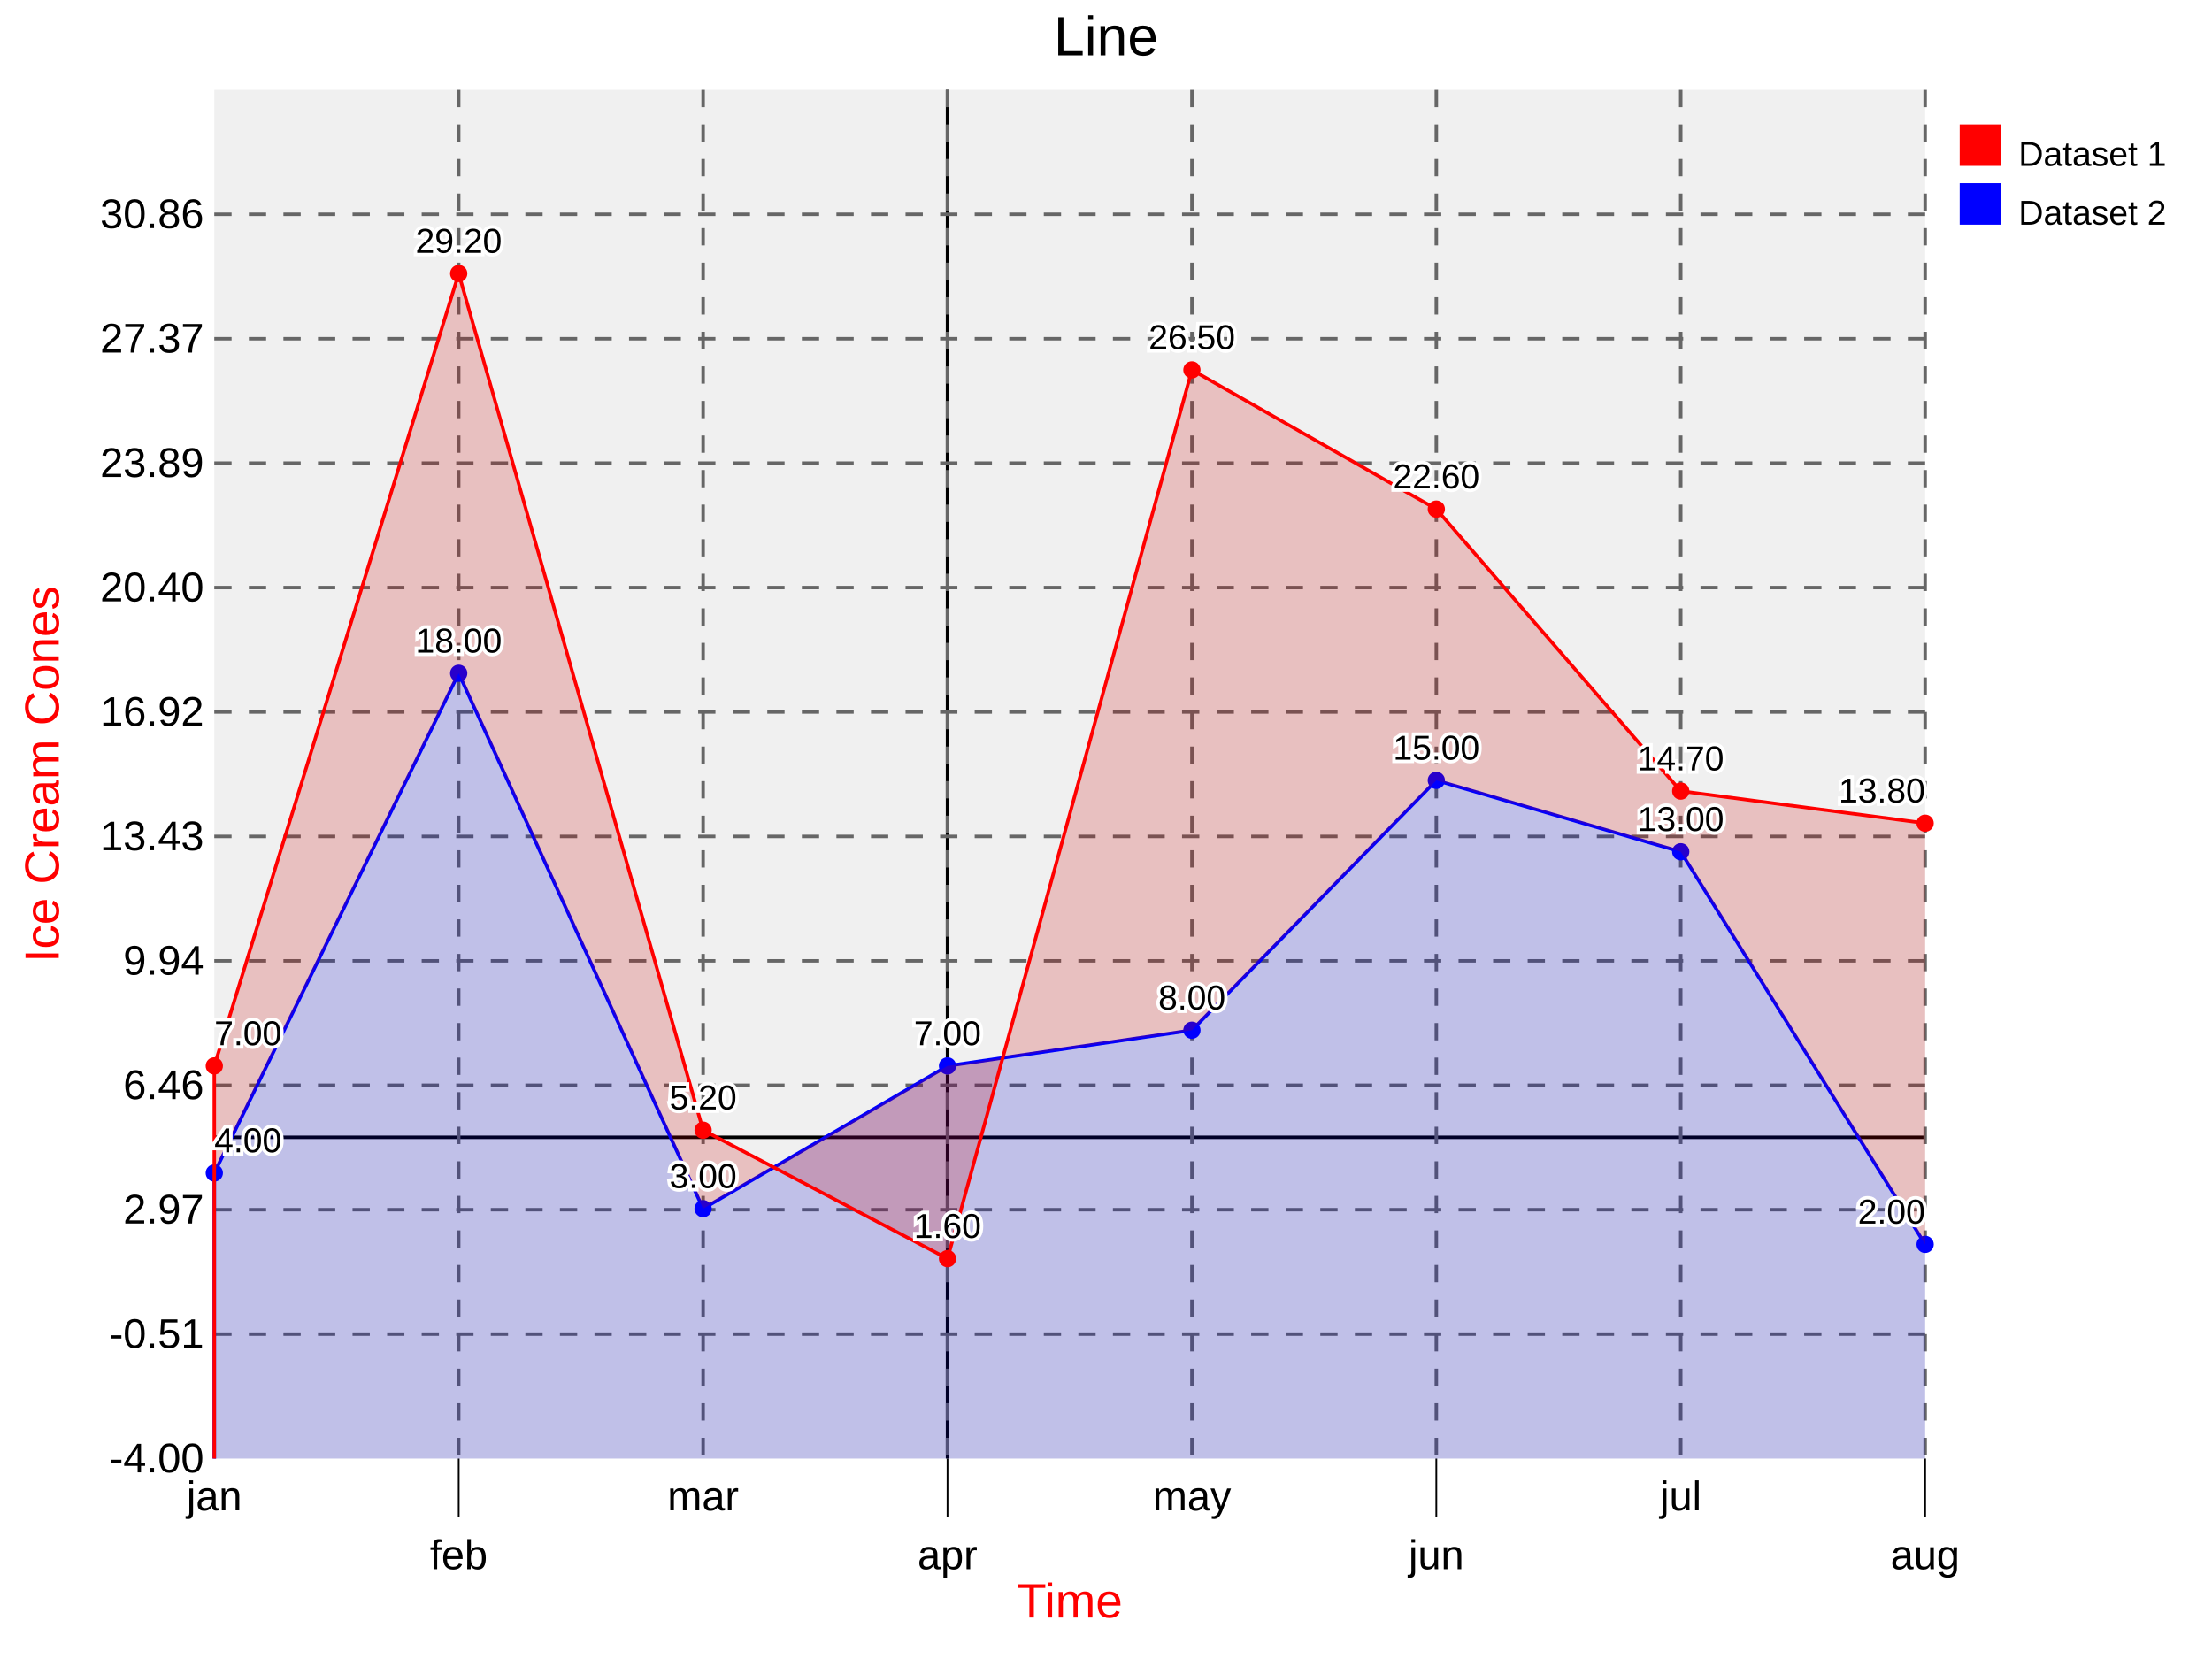
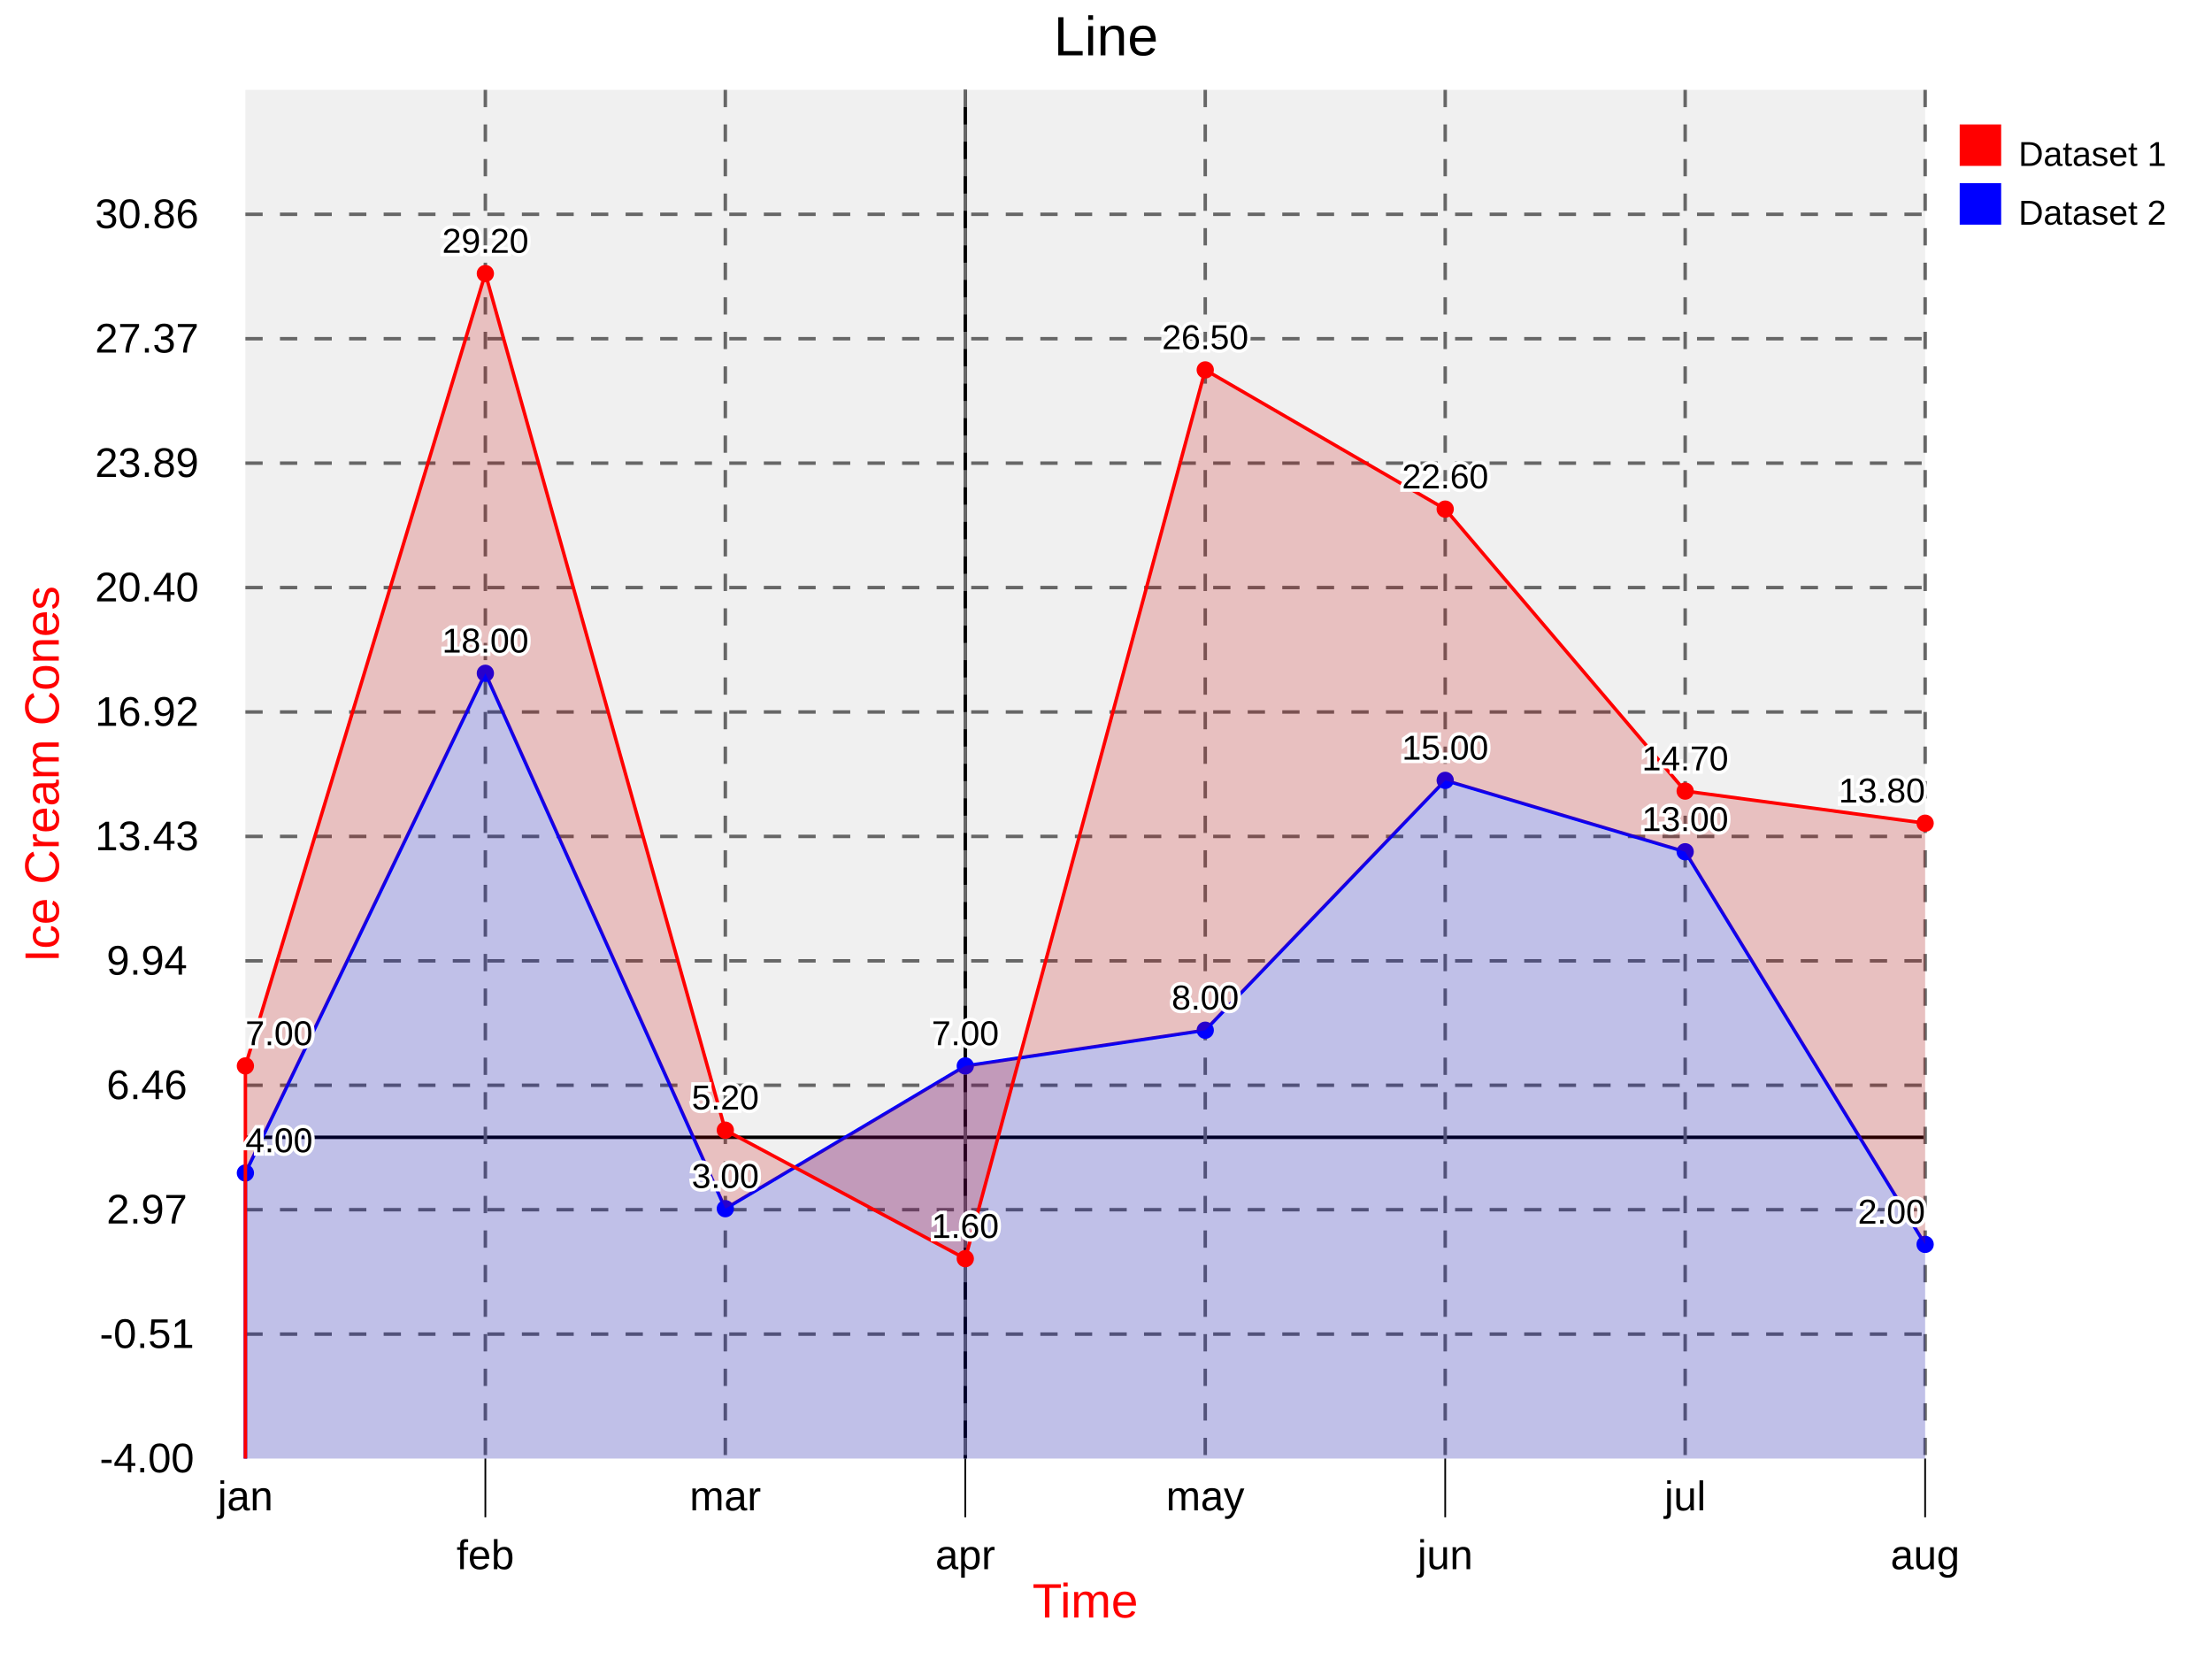
<svg xmlns="http://www.w3.org/2000/svg" xmlns:xlink="http://www.w3.org/1999/xlink" width="640" height="480" viewBox="0 0 640 480">
  <defs>
    <style type="text/css">
/* Copy from here for external style sheet */
.svgBackground{
  fill:#ffffff;
}
.graphBackground{
  fill:#f0f0f0;
}

/* graphs titles */
.mainTitle{
  text-anchor: middle;
  fill: #000000;
  font-size: 16px;
  font-family: "Arial", sans-serif;
  font-weight: normal;
}
.subTitle{
  text-anchor: middle;
  fill: #999999;
  font-size: 14px;
  font-family: "Arial", sans-serif;
  font-weight: normal;
}

.axis{
  stroke: #000000;
  stroke-width: 1px;
}

.guideLines{
  stroke: #666666;
  stroke-width: 1px;
  stroke-dasharray: 5 5;
}

.xAxisLabels{
  text-anchor: middle;
  fill: #000000;
  font-size: 12px;
  font-family: "Arial", sans-serif;
  font-weight: normal;
}

.yAxisLabels{
  text-anchor: end;
  fill: #000000;
  font-size: 12px;
  font-family: "Arial", sans-serif;
  font-weight: normal;
}

.xAxisTitle{
  text-anchor: middle;
  fill: #ff0000;
  font-size: 14px;
  font-family: "Arial", sans-serif;
  font-weight: normal;
}

.yAxisTitle{
  fill: #ff0000;
  text-anchor: middle;
  font-size: 14px;
  font-family: "Arial", sans-serif;
  font-weight: normal;
}

.dataPointLabel, .dataPointLabelBackground, .dataPointPopup, .dataPointPopupMask{
  fill: #000000;
  text-anchor:middle;
  font-size: 10px;
  font-family: "Arial", sans-serif;
  font-weight: normal;
}

.dataPointLabelBackground{
  stroke: #ffffff;
  stroke-width: 2;
}

.dataPointPopupMask{
  stroke: white;
  stroke-width: 7;
}

.dataPointPopup{
  fill: black;
  stroke-width: 2;
}

.staggerGuideLine{
  fill: none;
  stroke: #000000;
  stroke-width: 0.5px;
}

/* default line styles */
.line1{
	fill: none;
	stroke: #ff0000;
	stroke-width: 1px;
}
.line2{
	fill: none;
	stroke: #0000ff;
	stroke-width: 1px;
}
.line3{
	fill: none;
	stroke: #00ff00;
	stroke-width: 1px;
}
.line4{
	fill: none;
	stroke: #ffcc00;
	stroke-width: 1px;
}
.line5{
	fill: none;
	stroke: #00ccff;
	stroke-width: 1px;
}
.line6{
	fill: none;
	stroke: #ff00ff;
	stroke-width: 1px;
}
.line7{
	fill: none;
	stroke: #00ffff;
	stroke-width: 1px;
}
.line8{
	fill: none;
	stroke: #ffff00;
	stroke-width: 1px;
}
.line9{
	fill: none;
	stroke: #ccc6666;
	stroke-width: 1px;
}
.line10{
	fill: none;
	stroke: #663399;
	stroke-width: 1px;
}
.line11{
	fill: none;
	stroke: #339900;
	stroke-width: 1px;
}
.line12{
	fill: none;
	stroke: #9966FF;
	stroke-width: 1px;
}
/* default fill styles */
.fill1{
	fill: #cc0000;
	fill-opacity: 0.2;
	stroke: none;
}
.fill2{
	fill: #0000cc;
	fill-opacity: 0.2;
	stroke: none;
}
.fill3{
	fill: #00cc00;
	fill-opacity: 0.2;
	stroke: none;
}
.fill4{
	fill: #ffcc00;
	fill-opacity: 0.2;
	stroke: none;
}
.fill5{
	fill: #00ccff;
	fill-opacity: 0.2;
	stroke: none;
}
.fill6{
	fill: #ff00ff;
	fill-opacity: 0.2;
	stroke: none;
}
.fill7{
	fill: #00ffff;
	fill-opacity: 0.2;
	stroke: none;
}
.fill8{
	fill: #ffff00;
	fill-opacity: 0.2;
	stroke: none;
}
.fill9{
	fill: #cc6666;
	fill-opacity: 0.2;
	stroke: none;
}
.fill10{
	fill: #663399;
	fill-opacity: 0.2;
	stroke: none;
}
.fill11{
	fill: #339900;
	fill-opacity: 0.2;
	stroke: none;
}
.fill12{
	fill: #9966FF;
	fill-opacity: 0.2;
	stroke: none;
}
/* default line styles */
.key1,.dataPoint1{
	fill: #ff0000;
	stroke: none;
	stroke-width: 1px;
}
.key2,.dataPoint2{
	fill: #0000ff;
	stroke: none;
	stroke-width: 1px;
}
.key3,.dataPoint3{
	fill: #00ff00;
	stroke: none;
	stroke-width: 1px;
}
.key4,.dataPoint4{
	fill: #ffcc00;
	stroke: none;
	stroke-width: 1px;
}
.key5,.dataPoint5{
	fill: #00ccff;
	stroke: none;
	stroke-width: 1px;
}
.key6,.dataPoint6{
	fill: #ff00ff;
	stroke: none;
	stroke-width: 1px;
}
.key7,.dataPoint7{
	fill: #00ffff;
	stroke: none;
	stroke-width: 1px;
}
.key8,.dataPoint8{
	fill: #ffff00;
	stroke: none;
	stroke-width: 1px;
}
.key9,.dataPoint9{
	fill: #cc6666;
	stroke: none;
	stroke-width: 1px;
}
.key10,.dataPoint10{
	fill: #663399;
	stroke: none;
	stroke-width: 1px;
}
.key11,.dataPoint11{
	fill: #339900;
	stroke: none;
	stroke-width: 1px;
}
.key12,.dataPoint12{
	fill: #9966FF;
	stroke: none;
	stroke-width: 1px;
}


.keyText{
  fill: #000000;
  text-anchor:start;
  font-size: 10px;
  font-family: "Arial", sans-serif;
  font-weight: normal;
}
/* End copy for external style sheet */

</style>
  </defs>
  <rect width="640" height="480" x="0" y="0" class="svgBackground" />
-   <g transform="translate( 62.0 26 )">
-     <rect x="0" y="0" width="495.0" height="396" class="graphBackground" />
-     <path d="M 0 303.057 h495.0" class="axis" id="yAxis" />
-     <path d="M 212.143 0 v396" class="axis" id="xAxis" />
+   <g transform="translate( 71.0 26 )">
+     <rect x="0" y="0" width="486.0" height="396" class="graphBackground" />
+     <path d="M 0 303.057 h486.0" class="axis" id="yAxis" />
+     <path d="M 208.286 0 v396" class="axis" id="xAxis" />
    <text class="xAxisLabels" x="0.0" y="411" style="text-anchor: middle">jan</text>
-     <text class="xAxisLabels" x="70.714" y="428" style="text-anchor: middle">feb</text>
-     <path d="M70.714 396 v17" class="staggerGuideLine" />
-     <path d="M70.714 0 v396" class="guideLines" />
-     <text class="xAxisLabels" x="141.429" y="411" style="text-anchor: middle">mar</text>
-     <path d="M141.429 0 v396" class="guideLines" />
-     <text class="xAxisLabels" x="212.143" y="428" style="text-anchor: middle">apr</text>
-     <path d="M212.143 396 v17" class="staggerGuideLine" />
-     <path d="M212.143 0 v396" class="guideLines" />
-     <text class="xAxisLabels" x="282.857" y="411" style="text-anchor: middle">may</text>
-     <path d="M282.857 0 v396" class="guideLines" />
-     <text class="xAxisLabels" x="353.571" y="428" style="text-anchor: middle">jun</text>
-     <path d="M353.571 396 v17" class="staggerGuideLine" />
-     <path d="M353.571 0 v396" class="guideLines" />
-     <text class="xAxisLabels" x="424.286" y="411" style="text-anchor: middle">jul</text>
-     <path d="M424.286 0 v396" class="guideLines" />
-     <text class="xAxisLabels" x="495" y="428" style="text-anchor: middle">aug</text>
-     <path d="M495 396 v17" class="staggerGuideLine" />
-     <path d="M495 0 v396" class="guideLines" />
-     <text x="-3" y="400.0" class="yAxisLabels" style="text-anchor: end">-4.00</text>
-     <text x="-3" y="364.0" class="yAxisLabels" style="text-anchor: end">-0.51</text>
-     <path d="M0 360.0 h495.0" class="guideLines" />
-     <text x="-3" y="328.0" class="yAxisLabels" style="text-anchor: end">2.97</text>
-     <path d="M0 324.0 h495.0" class="guideLines" />
-     <text x="-3" y="292.0" class="yAxisLabels" style="text-anchor: end">6.46</text>
-     <path d="M0 288.0 h495.0" class="guideLines" />
-     <text x="-3" y="256.0" class="yAxisLabels" style="text-anchor: end">9.94</text>
-     <path d="M0 252.0 h495.0" class="guideLines" />
-     <text x="-3" y="220.0" class="yAxisLabels" style="text-anchor: end">13.43</text>
-     <path d="M0 216.0 h495.0" class="guideLines" />
-     <text x="-3" y="184.0" class="yAxisLabels" style="text-anchor: end">16.92</text>
-     <path d="M0 180.0 h495.0" class="guideLines" />
-     <text x="-3" y="148.0" class="yAxisLabels" style="text-anchor: end">20.40</text>
-     <path d="M0 144.0 h495.0" class="guideLines" />
-     <text x="-3" y="112.0" class="yAxisLabels" style="text-anchor: end">23.89</text>
-     <path d="M0 108.0 h495.0" class="guideLines" />
-     <text x="-3" y="76.0" class="yAxisLabels" style="text-anchor: end">27.37</text>
-     <path d="M0 72.0 h495.0" class="guideLines" />
-     <text x="-3" y="40.0" class="yAxisLabels" style="text-anchor: end">30.86</text>
-     <path d="M0 36.0 h495.0" class="guideLines" />
-     <path d="M0.0 396.0 L0.0 313.384 70.714 168.806 141.429 323.711 212.143 282.403 282.857 272.076 353.571 199.787 424.286 220.441 495 334.038 495 396.0 424.286 396.0 353.571 396.0 282.857 396.0 212.143 396.0 141.429 396.0 70.714 396.0 0.0 396.0 Z" class="fill2" />
-     <path d="M0 396 L0.0 313.384 70.714 168.806 141.429 323.711 212.143 282.403 282.857 272.076 353.571 199.787 424.286 220.441 495 334.038 " class="line2" />
+     <text class="xAxisLabels" x="69.429" y="428" style="text-anchor: middle">feb</text>
+     <path d="M69.429 396 v17" class="staggerGuideLine" />
+     <path d="M69.429 0 v396" class="guideLines" />
+     <text class="xAxisLabels" x="138.857" y="411" style="text-anchor: middle">mar</text>
+     <path d="M138.857 0 v396" class="guideLines" />
+     <text class="xAxisLabels" x="208.286" y="428" style="text-anchor: middle">apr</text>
+     <path d="M208.286 396 v17" class="staggerGuideLine" />
+     <path d="M208.286 0 v396" class="guideLines" />
+     <text class="xAxisLabels" x="277.714" y="411" style="text-anchor: middle">may</text>
+     <path d="M277.714 0 v396" class="guideLines" />
+     <text class="xAxisLabels" x="347.143" y="428" style="text-anchor: middle">jun</text>
+     <path d="M347.143 396 v17" class="staggerGuideLine" />
+     <path d="M347.143 0 v396" class="guideLines" />
+     <text class="xAxisLabels" x="416.571" y="411" style="text-anchor: middle">jul</text>
+     <path d="M416.571 0 v396" class="guideLines" />
+     <text class="xAxisLabels" x="486.0" y="428" style="text-anchor: middle">aug</text>
+     <path d="M486.0 396 v17" class="staggerGuideLine" />
+     <path d="M486.0 0 v396" class="guideLines" />
+     <text x="-16.5" y="400.0" class="yAxisLabels" style="text-anchor: middle" transform="translate( -12 0 ) rotate( 0 -16.5 400.0 ) ">-4.00</text>
+     <text x="-16.5" y="364.0" class="yAxisLabels" style="text-anchor: middle" transform="translate( -12 0 ) rotate( 0 -16.5 364.0 ) ">-0.51</text>
+     <path d="M0 360.0 h486.0" class="guideLines" />
+     <text x="-16.5" y="328.0" class="yAxisLabels" style="text-anchor: middle" transform="translate( -12 0 ) rotate( 0 -16.5 328.0 ) ">2.97</text>
+     <path d="M0 324.0 h486.0" class="guideLines" />
+     <text x="-16.5" y="292.0" class="yAxisLabels" style="text-anchor: middle" transform="translate( -12 0 ) rotate( 0 -16.5 292.0 ) ">6.46</text>
+     <path d="M0 288.0 h486.0" class="guideLines" />
+     <text x="-16.5" y="256.0" class="yAxisLabels" style="text-anchor: middle" transform="translate( -12 0 ) rotate( 0 -16.5 256.0 ) ">9.94</text>
+     <path d="M0 252.0 h486.0" class="guideLines" />
+     <text x="-16.5" y="220.0" class="yAxisLabels" style="text-anchor: middle" transform="translate( -12 0 ) rotate( 0 -16.5 220.0 ) ">13.43</text>
+     <path d="M0 216.0 h486.0" class="guideLines" />
+     <text x="-16.5" y="184.0" class="yAxisLabels" style="text-anchor: middle" transform="translate( -12 0 ) rotate( 0 -16.5 184.0 ) ">16.92</text>
+     <path d="M0 180.0 h486.0" class="guideLines" />
+     <text x="-16.5" y="148.0" class="yAxisLabels" style="text-anchor: middle" transform="translate( -12 0 ) rotate( 0 -16.5 148.0 ) ">20.40</text>
+     <path d="M0 144.0 h486.0" class="guideLines" />
+     <text x="-16.5" y="112.0" class="yAxisLabels" style="text-anchor: middle" transform="translate( -12 0 ) rotate( 0 -16.5 112.0 ) ">23.89</text>
+     <path d="M0 108.0 h486.0" class="guideLines" />
+     <text x="-16.5" y="76.0" class="yAxisLabels" style="text-anchor: middle" transform="translate( -12 0 ) rotate( 0 -16.5 76.0 ) ">27.37</text>
+     <path d="M0 72.0 h486.0" class="guideLines" />
+     <text x="-16.5" y="40.0" class="yAxisLabels" style="text-anchor: middle" transform="translate( -12 0 ) rotate( 0 -16.5 40.0 ) ">30.86</text>
+     <path d="M0 36.0 h486.0" class="guideLines" />
+     <path d="M0.0 396.0 L0.0 313.384 69.429 168.806 138.857 323.711 208.286 282.403 277.714 272.076 347.143 199.787 416.571 220.441 486.0 334.038 486.0 396.0 416.571 396.0 347.143 396.0 277.714 396.0 208.286 396.0 138.857 396.0 69.429 396.0 0.0 396.0 Z" class="fill2" />
+     <path d="M0 396 L0.0 313.384 69.429 168.806 138.857 323.711 208.286 282.403 277.714 272.076 347.143 199.787 416.571 220.441 486.0 334.038 " class="line2" />
    <circle cx="0.0" cy="313.384" r="2.5" class="dataPoint2" />
-     <circle cx="70.714" cy="168.806" r="2.5" class="dataPoint2" />
-     <circle cx="141.429" cy="323.711" r="2.5" class="dataPoint2" />
-     <circle cx="212.143" cy="282.403" r="2.5" class="dataPoint2" />
-     <circle cx="282.857" cy="272.076" r="2.5" class="dataPoint2" />
-     <circle cx="353.571" cy="199.787" r="2.5" class="dataPoint2" />
-     <circle cx="424.286" cy="220.441" r="2.5" class="dataPoint2" />
-     <circle cx="495" cy="334.038" r="2.5" class="dataPoint2" />
-     <path d="M0.0 313.384 L0.0 282.403 70.714 53.143 141.429 300.991 212.143 338.169 282.857 81.026 353.571 121.301 424.286 202.885 495 212.179 495 334.038 424.286 220.441 353.571 199.787 282.857 272.076 212.143 282.403 141.429 323.711 70.714 168.806 0.0 313.384 Z" class="fill1" />
-     <path d="M0 396 L0.0 282.403 70.714 53.143 141.429 300.991 212.143 338.169 282.857 81.026 353.571 121.301 424.286 202.885 495 212.179 " class="line1" />
+     <circle cx="69.429" cy="168.806" r="2.5" class="dataPoint2" />
+     <circle cx="138.857" cy="323.711" r="2.5" class="dataPoint2" />
+     <circle cx="208.286" cy="282.403" r="2.5" class="dataPoint2" />
+     <circle cx="277.714" cy="272.076" r="2.5" class="dataPoint2" />
+     <circle cx="347.143" cy="199.787" r="2.5" class="dataPoint2" />
+     <circle cx="416.571" cy="220.441" r="2.5" class="dataPoint2" />
+     <circle cx="486.0" cy="334.038" r="2.5" class="dataPoint2" />
+     <path d="M0.0 313.384 L0.0 282.403 69.429 53.143 138.857 300.991 208.286 338.169 277.714 81.026 347.143 121.301 416.571 202.885 486.0 212.179 486.0 334.038 416.571 220.441 347.143 199.787 277.714 272.076 208.286 282.403 138.857 323.711 69.429 168.806 0.0 313.384 Z" class="fill1" />
+     <path d="M0 396 L0.0 282.403 69.429 53.143 138.857 300.991 208.286 338.169 277.714 81.026 347.143 121.301 416.571 202.885 486.0 212.179 " class="line1" />
    <circle cx="0.0" cy="282.403" r="2.5" class="dataPoint1" />
-     <circle cx="70.714" cy="53.143" r="2.5" class="dataPoint1" />
-     <circle cx="141.429" cy="300.991" r="2.5" class="dataPoint1" />
-     <circle cx="212.143" cy="338.169" r="2.5" class="dataPoint1" />
-     <circle cx="282.857" cy="81.026" r="2.5" class="dataPoint1" />
-     <circle cx="353.571" cy="121.301" r="2.5" class="dataPoint1" />
-     <circle cx="424.286" cy="202.885" r="2.5" class="dataPoint1" />
-     <circle cx="495" cy="212.179" r="2.5" class="dataPoint1" />
+     <circle cx="69.429" cy="53.143" r="2.5" class="dataPoint1" />
+     <circle cx="138.857" cy="300.991" r="2.5" class="dataPoint1" />
+     <circle cx="208.286" cy="338.169" r="2.5" class="dataPoint1" />
+     <circle cx="277.714" cy="81.026" r="2.5" class="dataPoint1" />
+     <circle cx="347.143" cy="121.301" r="2.5" class="dataPoint1" />
+     <circle cx="416.571" cy="202.885" r="2.5" class="dataPoint1" />
+     <circle cx="486.0" cy="212.179" r="2.5" class="dataPoint1" />
    <g>
      <text x="0.0" y="307.384" class="dataPointLabelBackground" style="text-anchor: start;">4.00</text>
      <text x="0.0" y="307.384" class="dataPointLabel" style="text-anchor: start;">4.00</text>
      <g id="7420" visibility="hidden">
        <text x="5.0" y="301.384" class="dataPointPopupMask" style="text-anchor: start;">4</text>
        <text x="5.0" y="301.384" class="dataPointPopup" style="text-anchor: start;">4</text>
      </g>
      <a xlink:href="">
        <circle cx="0.0" cy="313.384" r="10" style="opacity: 0" />
      </a>
-       <text x="70.714" y="162.806" class="dataPointLabelBackground">18.00</text>
-       <text x="70.714" y="162.806" class="dataPointLabel">18.00</text>
+       <text x="69.429" y="162.806" class="dataPointLabelBackground">18.00</text>
+       <text x="69.429" y="162.806" class="dataPointLabel">18.00</text>
      <g id="7440" visibility="hidden">
-         <text x="75.714" y="156.806" class="dataPointPopupMask" style="text-anchor: start;">18</text>
-         <text x="75.714" y="156.806" class="dataPointPopup" style="text-anchor: start;">18</text>
-       </g>
-       <a xlink:href="">
-         <circle cx="70.714" cy="168.806" r="10" style="opacity: 0" />
-       </a>
-       <text x="141.429" y="317.711" class="dataPointLabelBackground">3.00</text>
-       <text x="141.429" y="317.711" class="dataPointLabel">3.00</text>
+         <text x="74.429" y="156.806" class="dataPointPopupMask" style="text-anchor: start;">18</text>
+         <text x="74.429" y="156.806" class="dataPointPopup" style="text-anchor: start;">18</text>
+       </g>
+       <a xlink:href="">
+         <circle cx="69.429" cy="168.806" r="10" style="opacity: 0" />
+       </a>
+       <text x="138.857" y="317.711" class="dataPointLabelBackground">3.00</text>
+       <text x="138.857" y="317.711" class="dataPointLabel">3.00</text>
      <g id="7460" visibility="hidden">
-         <text x="146.429" y="311.711" class="dataPointPopupMask" style="text-anchor: start;">3</text>
-         <text x="146.429" y="311.711" class="dataPointPopup" style="text-anchor: start;">3</text>
-       </g>
-       <a xlink:href="">
-         <circle cx="141.429" cy="323.711" r="10" style="opacity: 0" />
-       </a>
-       <text x="212.143" y="276.403" class="dataPointLabelBackground">7.00</text>
-       <text x="212.143" y="276.403" class="dataPointLabel">7.00</text>
+         <text x="143.857" y="311.711" class="dataPointPopupMask" style="text-anchor: start;">3</text>
+         <text x="143.857" y="311.711" class="dataPointPopup" style="text-anchor: start;">3</text>
+       </g>
+       <a xlink:href="">
+         <circle cx="138.857" cy="323.711" r="10" style="opacity: 0" />
+       </a>
+       <text x="208.286" y="276.403" class="dataPointLabelBackground">7.00</text>
+       <text x="208.286" y="276.403" class="dataPointLabel">7.00</text>
      <g id="7480" visibility="hidden">
-         <text x="217.143" y="270.403" class="dataPointPopupMask" style="text-anchor: start;">7</text>
-         <text x="217.143" y="270.403" class="dataPointPopup" style="text-anchor: start;">7</text>
-       </g>
-       <a xlink:href="">
-         <circle cx="212.143" cy="282.403" r="10" style="opacity: 0" />
-       </a>
-       <text x="282.857" y="266.076" class="dataPointLabelBackground">8.00</text>
-       <text x="282.857" y="266.076" class="dataPointLabel">8.00</text>
+         <text x="213.286" y="270.403" class="dataPointPopupMask" style="text-anchor: start;">7</text>
+         <text x="213.286" y="270.403" class="dataPointPopup" style="text-anchor: start;">7</text>
+       </g>
+       <a xlink:href="">
+         <circle cx="208.286" cy="282.403" r="10" style="opacity: 0" />
+       </a>
+       <text x="277.714" y="266.076" class="dataPointLabelBackground">8.00</text>
+       <text x="277.714" y="266.076" class="dataPointLabel">8.00</text>
      <g id="7500" visibility="hidden">
-         <text x="287.857" y="260.076" class="dataPointPopupMask" style="text-anchor: start;">8</text>
-         <text x="287.857" y="260.076" class="dataPointPopup" style="text-anchor: start;">8</text>
-       </g>
-       <a xlink:href="">
-         <circle cx="282.857" cy="272.076" r="10" style="opacity: 0" />
-       </a>
-       <text x="353.571" y="193.787" class="dataPointLabelBackground">15.00</text>
-       <text x="353.571" y="193.787" class="dataPointLabel">15.00</text>
+         <text x="282.714" y="260.076" class="dataPointPopupMask" style="text-anchor: start;">8</text>
+         <text x="282.714" y="260.076" class="dataPointPopup" style="text-anchor: start;">8</text>
+       </g>
+       <a xlink:href="">
+         <circle cx="277.714" cy="272.076" r="10" style="opacity: 0" />
+       </a>
+       <text x="347.143" y="193.787" class="dataPointLabelBackground">15.00</text>
+       <text x="347.143" y="193.787" class="dataPointLabel">15.00</text>
      <g id="7520" visibility="hidden">
-         <text x="358.571" y="187.787" class="dataPointPopupMask" style="text-anchor: start;">15</text>
-         <text x="358.571" y="187.787" class="dataPointPopup" style="text-anchor: start;">15</text>
-       </g>
-       <a xlink:href="">
-         <circle cx="353.571" cy="199.787" r="10" style="opacity: 0" />
-       </a>
-       <text x="424.286" y="214.441" class="dataPointLabelBackground">13.00</text>
-       <text x="424.286" y="214.441" class="dataPointLabel">13.00</text>
+         <text x="352.143" y="187.787" class="dataPointPopupMask" style="text-anchor: start;">15</text>
+         <text x="352.143" y="187.787" class="dataPointPopup" style="text-anchor: start;">15</text>
+       </g>
+       <a xlink:href="">
+         <circle cx="347.143" cy="199.787" r="10" style="opacity: 0" />
+       </a>
+       <text x="416.571" y="214.441" class="dataPointLabelBackground">13.00</text>
+       <text x="416.571" y="214.441" class="dataPointLabel">13.00</text>
      <g id="7540" visibility="hidden">
-         <text x="429.286" y="208.441" class="dataPointPopupMask" style="text-anchor: start;">13</text>
-         <text x="429.286" y="208.441" class="dataPointPopup" style="text-anchor: start;">13</text>
-       </g>
-       <a xlink:href="">
-         <circle cx="424.286" cy="220.441" r="10" style="opacity: 0" />
-       </a>
-       <text x="495" y="328.038" class="dataPointLabelBackground" style="text-anchor: end;">2.00</text>
-       <text x="495" y="328.038" class="dataPointLabel" style="text-anchor: end;">2.00</text>
+         <text x="421.571" y="208.441" class="dataPointPopupMask" style="text-anchor: start;">13</text>
+         <text x="421.571" y="208.441" class="dataPointPopup" style="text-anchor: start;">13</text>
+       </g>
+       <a xlink:href="">
+         <circle cx="416.571" cy="220.441" r="10" style="opacity: 0" />
+       </a>
+       <text x="486.0" y="328.038" class="dataPointLabelBackground" style="text-anchor: end;">2.00</text>
+       <text x="486.0" y="328.038" class="dataPointLabel" style="text-anchor: end;">2.00</text>
      <g id="7560" visibility="hidden">
-         <text x="490" y="322.038" class="dataPointPopupMask" style="text-anchor: end;">2</text>
-         <text x="490" y="322.038" class="dataPointPopup" style="text-anchor: end;">2</text>
-       </g>
-       <a xlink:href="">
-         <circle cx="495" cy="334.038" r="10" style="opacity: 0" />
+         <text x="481.0" y="322.038" class="dataPointPopupMask" style="text-anchor: end;">2</text>
+         <text x="481.0" y="322.038" class="dataPointPopup" style="text-anchor: end;">2</text>
+       </g>
+       <a xlink:href="">
+         <circle cx="486.0" cy="334.038" r="10" style="opacity: 0" />
      </a>
      <text x="0.0" y="276.403" class="dataPointLabelBackground" style="text-anchor: start;">7.00</text>
      <text x="0.0" y="276.403" class="dataPointLabel" style="text-anchor: start;">7.00</text>
      <g id="7580" visibility="hidden">
        <text x="5.0" y="270.403" class="dataPointPopupMask" style="text-anchor: start;">7</text>
        <text x="5.0" y="270.403" class="dataPointPopup" style="text-anchor: start;">7</text>
      </g>
      <a xlink:href="">
        <circle cx="0.0" cy="282.403" r="10" style="opacity: 0" />
      </a>
-       <text x="70.714" y="47.143" class="dataPointLabelBackground">29.20</text>
-       <text x="70.714" y="47.143" class="dataPointLabel">29.20</text>
+       <text x="69.429" y="47.143" class="dataPointLabelBackground">29.20</text>
+       <text x="69.429" y="47.143" class="dataPointLabel">29.20</text>
      <g id="7600" visibility="hidden">
-         <text x="75.714" y="41.143" class="dataPointPopupMask" style="text-anchor: start;">29.200000000000003</text>
-         <text x="75.714" y="41.143" class="dataPointPopup" style="text-anchor: start;">29.200000000000003</text>
-       </g>
-       <a xlink:href="">
-         <circle cx="70.714" cy="53.143" r="10" style="opacity: 0" />
-       </a>
-       <text x="141.429" y="294.991" class="dataPointLabelBackground">5.20</text>
-       <text x="141.429" y="294.991" class="dataPointLabel">5.20</text>
+         <text x="74.429" y="41.143" class="dataPointPopupMask" style="text-anchor: start;">29.200000000000003</text>
+         <text x="74.429" y="41.143" class="dataPointPopup" style="text-anchor: start;">29.200000000000003</text>
+       </g>
+       <a xlink:href="">
+         <circle cx="69.429" cy="53.143" r="10" style="opacity: 0" />
+       </a>
+       <text x="138.857" y="294.991" class="dataPointLabelBackground">5.20</text>
+       <text x="138.857" y="294.991" class="dataPointLabel">5.20</text>
      <g id="7620" visibility="hidden">
-         <text x="146.429" y="288.991" class="dataPointPopupMask" style="text-anchor: start;">5.199999999999999</text>
-         <text x="146.429" y="288.991" class="dataPointPopup" style="text-anchor: start;">5.199999999999999</text>
-       </g>
-       <a xlink:href="">
-         <circle cx="141.429" cy="300.991" r="10" style="opacity: 0" />
-       </a>
-       <text x="212.143" y="332.169" class="dataPointLabelBackground">1.60</text>
-       <text x="212.143" y="332.169" class="dataPointLabel">1.60</text>
+         <text x="143.857" y="288.991" class="dataPointPopupMask" style="text-anchor: start;">5.199999999999999</text>
+         <text x="143.857" y="288.991" class="dataPointPopup" style="text-anchor: start;">5.199999999999999</text>
+       </g>
+       <a xlink:href="">
+         <circle cx="138.857" cy="300.991" r="10" style="opacity: 0" />
+       </a>
+       <text x="208.286" y="332.169" class="dataPointLabelBackground">1.60</text>
+       <text x="208.286" y="332.169" class="dataPointLabel">1.60</text>
      <g id="7640" visibility="hidden">
-         <text x="217.143" y="326.169" class="dataPointPopupMask" style="text-anchor: start;">1.5999999999999996</text>
-         <text x="217.143" y="326.169" class="dataPointPopup" style="text-anchor: start;">1.5999999999999996</text>
-       </g>
-       <a xlink:href="">
-         <circle cx="212.143" cy="338.169" r="10" style="opacity: 0" />
-       </a>
-       <text x="282.857" y="75.026" class="dataPointLabelBackground">26.50</text>
-       <text x="282.857" y="75.026" class="dataPointLabel">26.50</text>
+         <text x="213.286" y="326.169" class="dataPointPopupMask" style="text-anchor: start;">1.5999999999999996</text>
+         <text x="213.286" y="326.169" class="dataPointPopup" style="text-anchor: start;">1.5999999999999996</text>
+       </g>
+       <a xlink:href="">
+         <circle cx="208.286" cy="338.169" r="10" style="opacity: 0" />
+       </a>
+       <text x="277.714" y="75.026" class="dataPointLabelBackground">26.50</text>
+       <text x="277.714" y="75.026" class="dataPointLabel">26.50</text>
      <g id="7660" visibility="hidden">
-         <text x="287.857" y="69.026" class="dataPointPopupMask" style="text-anchor: start;">26.5</text>
-         <text x="287.857" y="69.026" class="dataPointPopup" style="text-anchor: start;">26.5</text>
-       </g>
-       <a xlink:href="">
-         <circle cx="282.857" cy="81.026" r="10" style="opacity: 0" />
-       </a>
-       <text x="353.571" y="115.301" class="dataPointLabelBackground">22.60</text>
-       <text x="353.571" y="115.301" class="dataPointLabel">22.60</text>
+         <text x="282.714" y="69.026" class="dataPointPopupMask" style="text-anchor: start;">26.5</text>
+         <text x="282.714" y="69.026" class="dataPointPopup" style="text-anchor: start;">26.5</text>
+       </g>
+       <a xlink:href="">
+         <circle cx="277.714" cy="81.026" r="10" style="opacity: 0" />
+       </a>
+       <text x="347.143" y="115.301" class="dataPointLabelBackground">22.60</text>
+       <text x="347.143" y="115.301" class="dataPointLabel">22.60</text>
      <g id="7680" visibility="hidden">
-         <text x="358.571" y="109.301" class="dataPointPopupMask" style="text-anchor: start;">22.6</text>
-         <text x="358.571" y="109.301" class="dataPointPopup" style="text-anchor: start;">22.6</text>
-       </g>
-       <a xlink:href="">
-         <circle cx="353.571" cy="121.301" r="10" style="opacity: 0" />
-       </a>
-       <text x="424.286" y="196.885" class="dataPointLabelBackground">14.70</text>
-       <text x="424.286" y="196.885" class="dataPointLabel">14.70</text>
+         <text x="352.143" y="109.301" class="dataPointPopupMask" style="text-anchor: start;">22.6</text>
+         <text x="352.143" y="109.301" class="dataPointPopup" style="text-anchor: start;">22.6</text>
+       </g>
+       <a xlink:href="">
+         <circle cx="347.143" cy="121.301" r="10" style="opacity: 0" />
+       </a>
+       <text x="416.571" y="196.885" class="dataPointLabelBackground">14.70</text>
+       <text x="416.571" y="196.885" class="dataPointLabel">14.70</text>
      <g id="7700" visibility="hidden">
-         <text x="429.286" y="190.885" class="dataPointPopupMask" style="text-anchor: start;">14.7</text>
-         <text x="429.286" y="190.885" class="dataPointPopup" style="text-anchor: start;">14.7</text>
-       </g>
-       <a xlink:href="">
-         <circle cx="424.286" cy="202.885" r="10" style="opacity: 0" />
-       </a>
-       <text x="495" y="206.179" class="dataPointLabelBackground" style="text-anchor: end;">13.80</text>
-       <text x="495" y="206.179" class="dataPointLabel" style="text-anchor: end;">13.80</text>
+         <text x="421.571" y="190.885" class="dataPointPopupMask" style="text-anchor: start;">14.7</text>
+         <text x="421.571" y="190.885" class="dataPointPopup" style="text-anchor: start;">14.7</text>
+       </g>
+       <a xlink:href="">
+         <circle cx="416.571" cy="202.885" r="10" style="opacity: 0" />
+       </a>
+       <text x="486.0" y="206.179" class="dataPointLabelBackground" style="text-anchor: end;">13.80</text>
+       <text x="486.0" y="206.179" class="dataPointLabel" style="text-anchor: end;">13.80</text>
      <g id="7720" visibility="hidden">
-         <text x="490" y="200.179" class="dataPointPopupMask" style="text-anchor: end;">13.8</text>
-         <text x="490" y="200.179" class="dataPointPopup" style="text-anchor: end;">13.8</text>
-       </g>
-       <a xlink:href="">
-         <circle cx="495" cy="212.179" r="10" style="opacity: 0" />
+         <text x="481.0" y="200.179" class="dataPointPopupMask" style="text-anchor: end;">13.8</text>
+         <text x="481.0" y="200.179" class="dataPointPopup" style="text-anchor: end;">13.8</text>
+       </g>
+       <a xlink:href="">
+         <circle cx="486.0" cy="212.179" r="10" style="opacity: 0" />
      </a>
    </g>
  </g>
  <text x="320" y="16" class="mainTitle">Line</text>
-   <text x="309.5" y="468" class="xAxisTitle">Time</text>
+   <text x="314.0" y="468" class="xAxisTitle">Time</text>
  <text x="17" y="224" class="yAxisTitle" transform="rotate( -90, 17, 224 )">Ice Cream Cones</text>
  <g transform="translate(567.0 36)">
    <rect x="0" y="0" width="12" height="12" class="key1" />
    <text x="17" y="12" class="keyText">Dataset 1</text>
    <rect x="0" y="17" width="12" height="12" class="key2" />
    <text x="17" y="29" class="keyText">Dataset 2</text>
  </g>
</svg>
